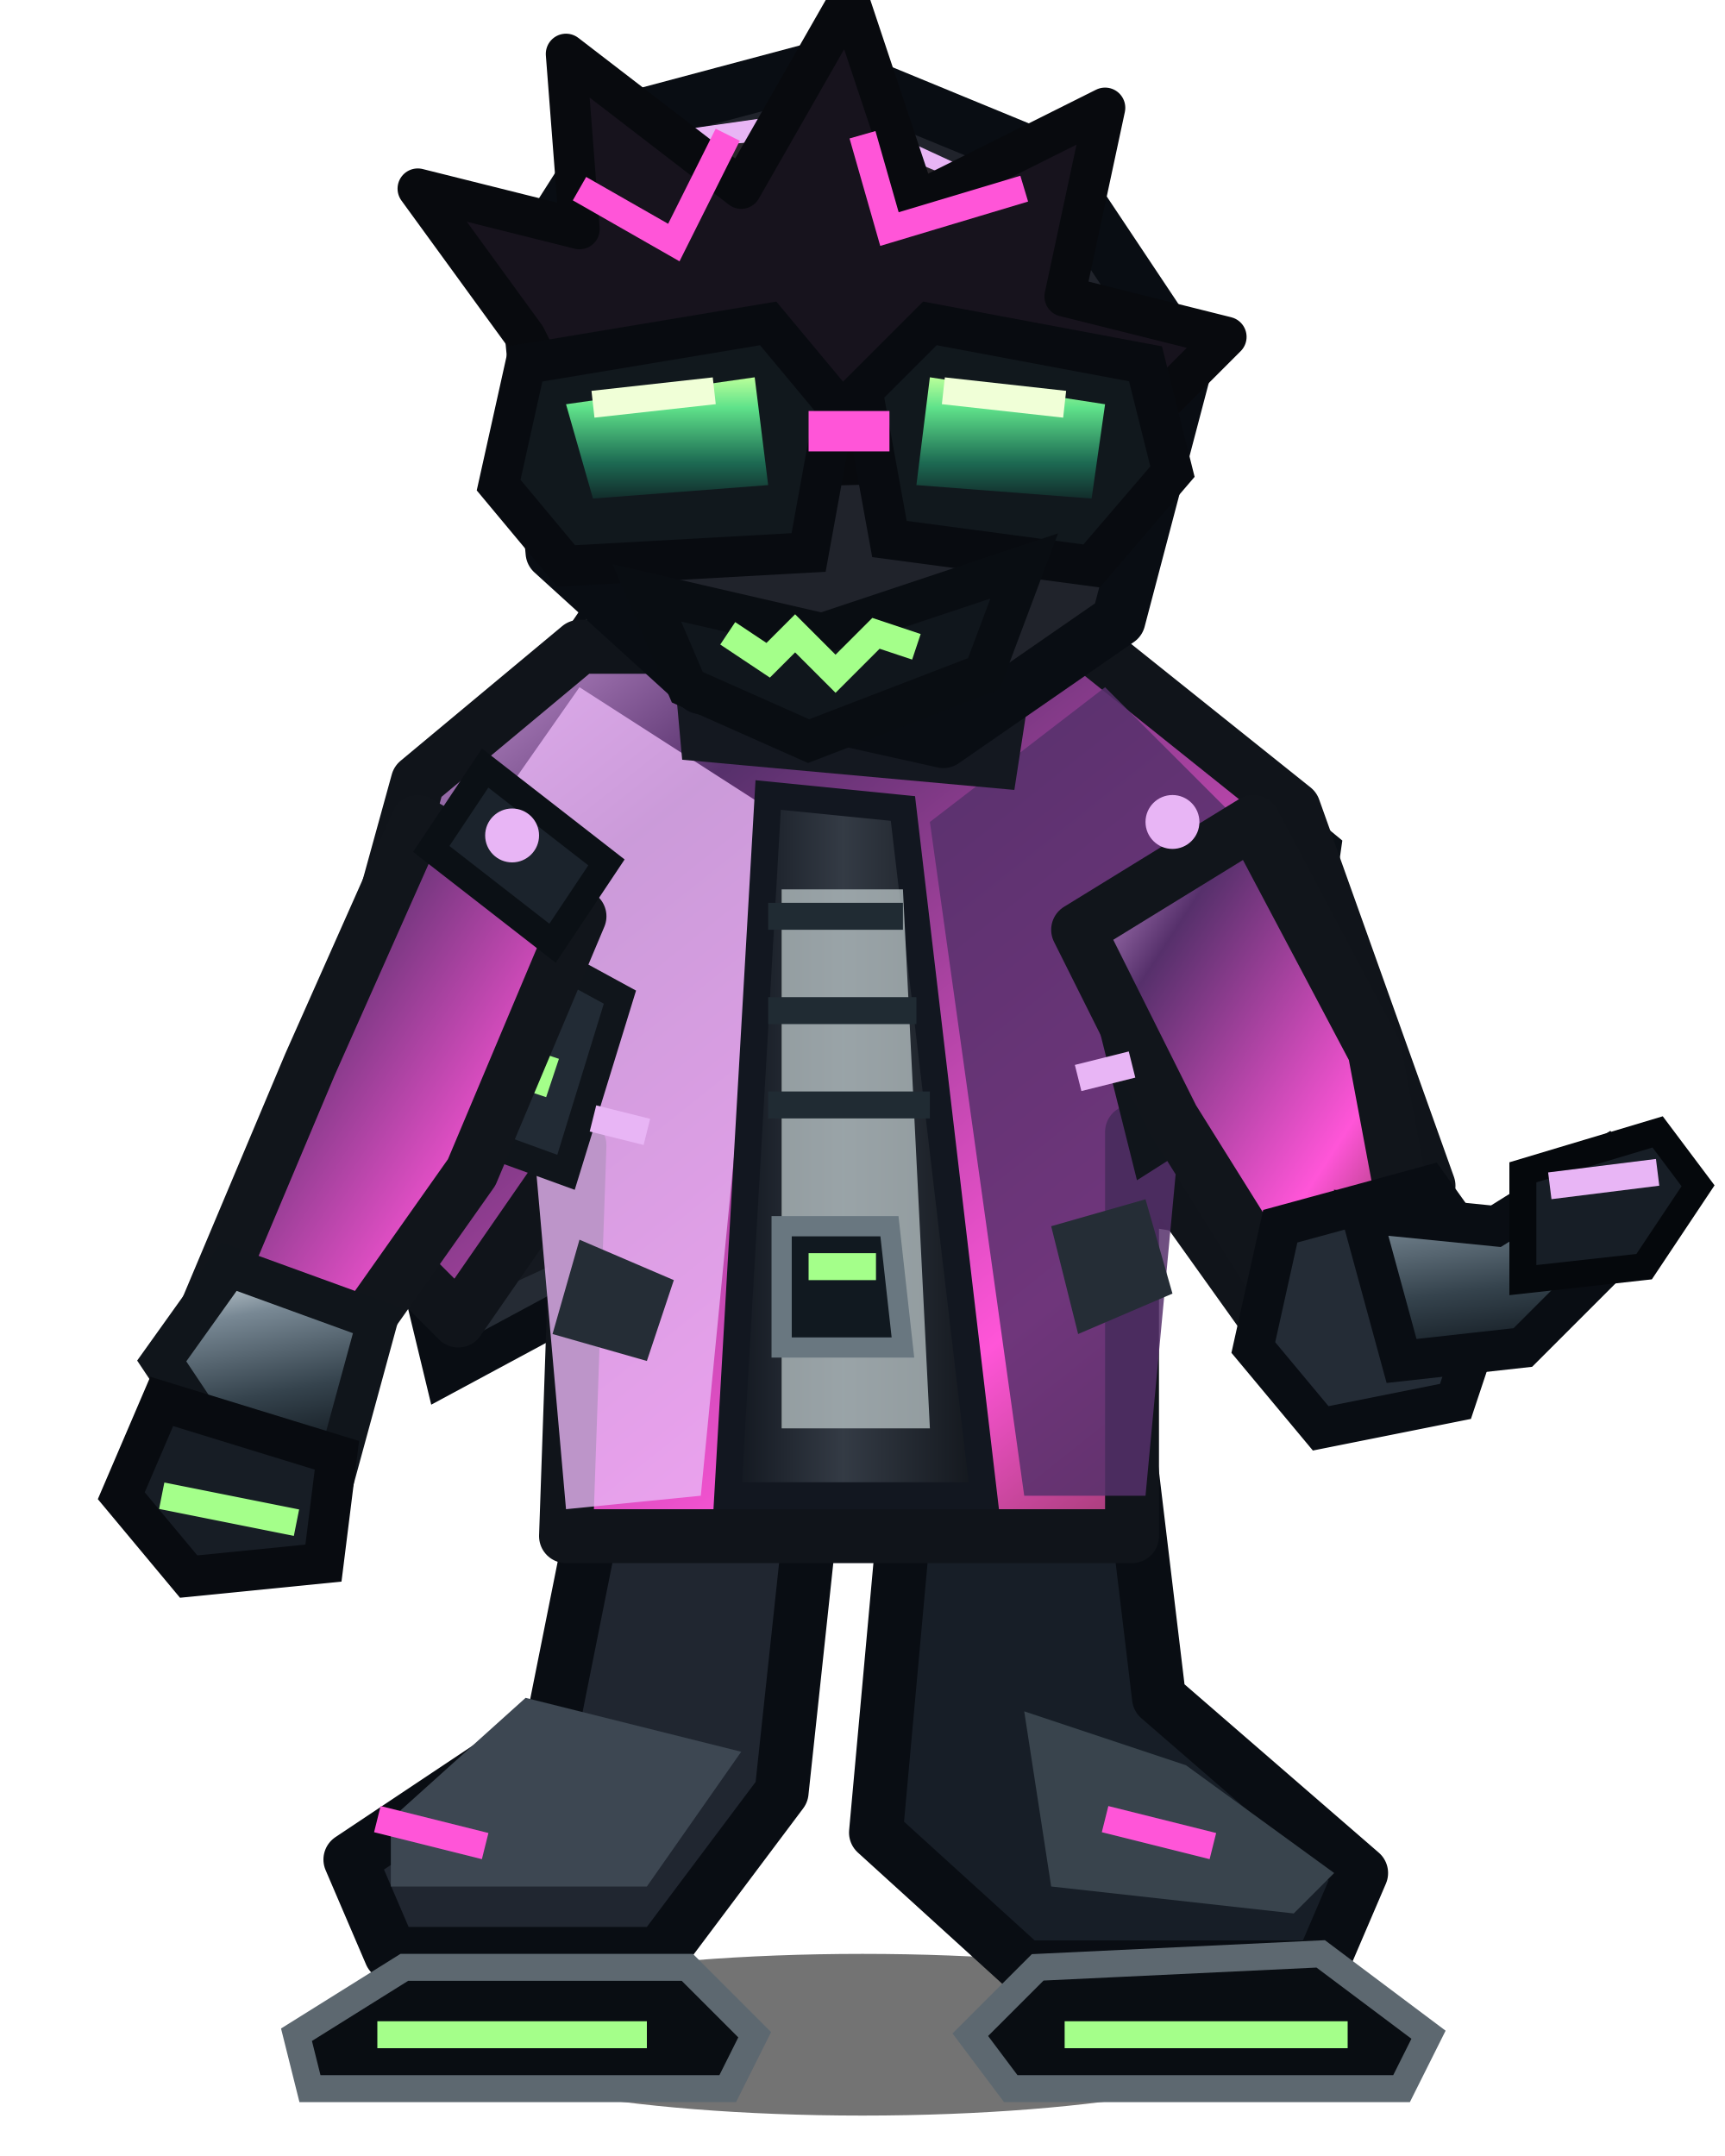
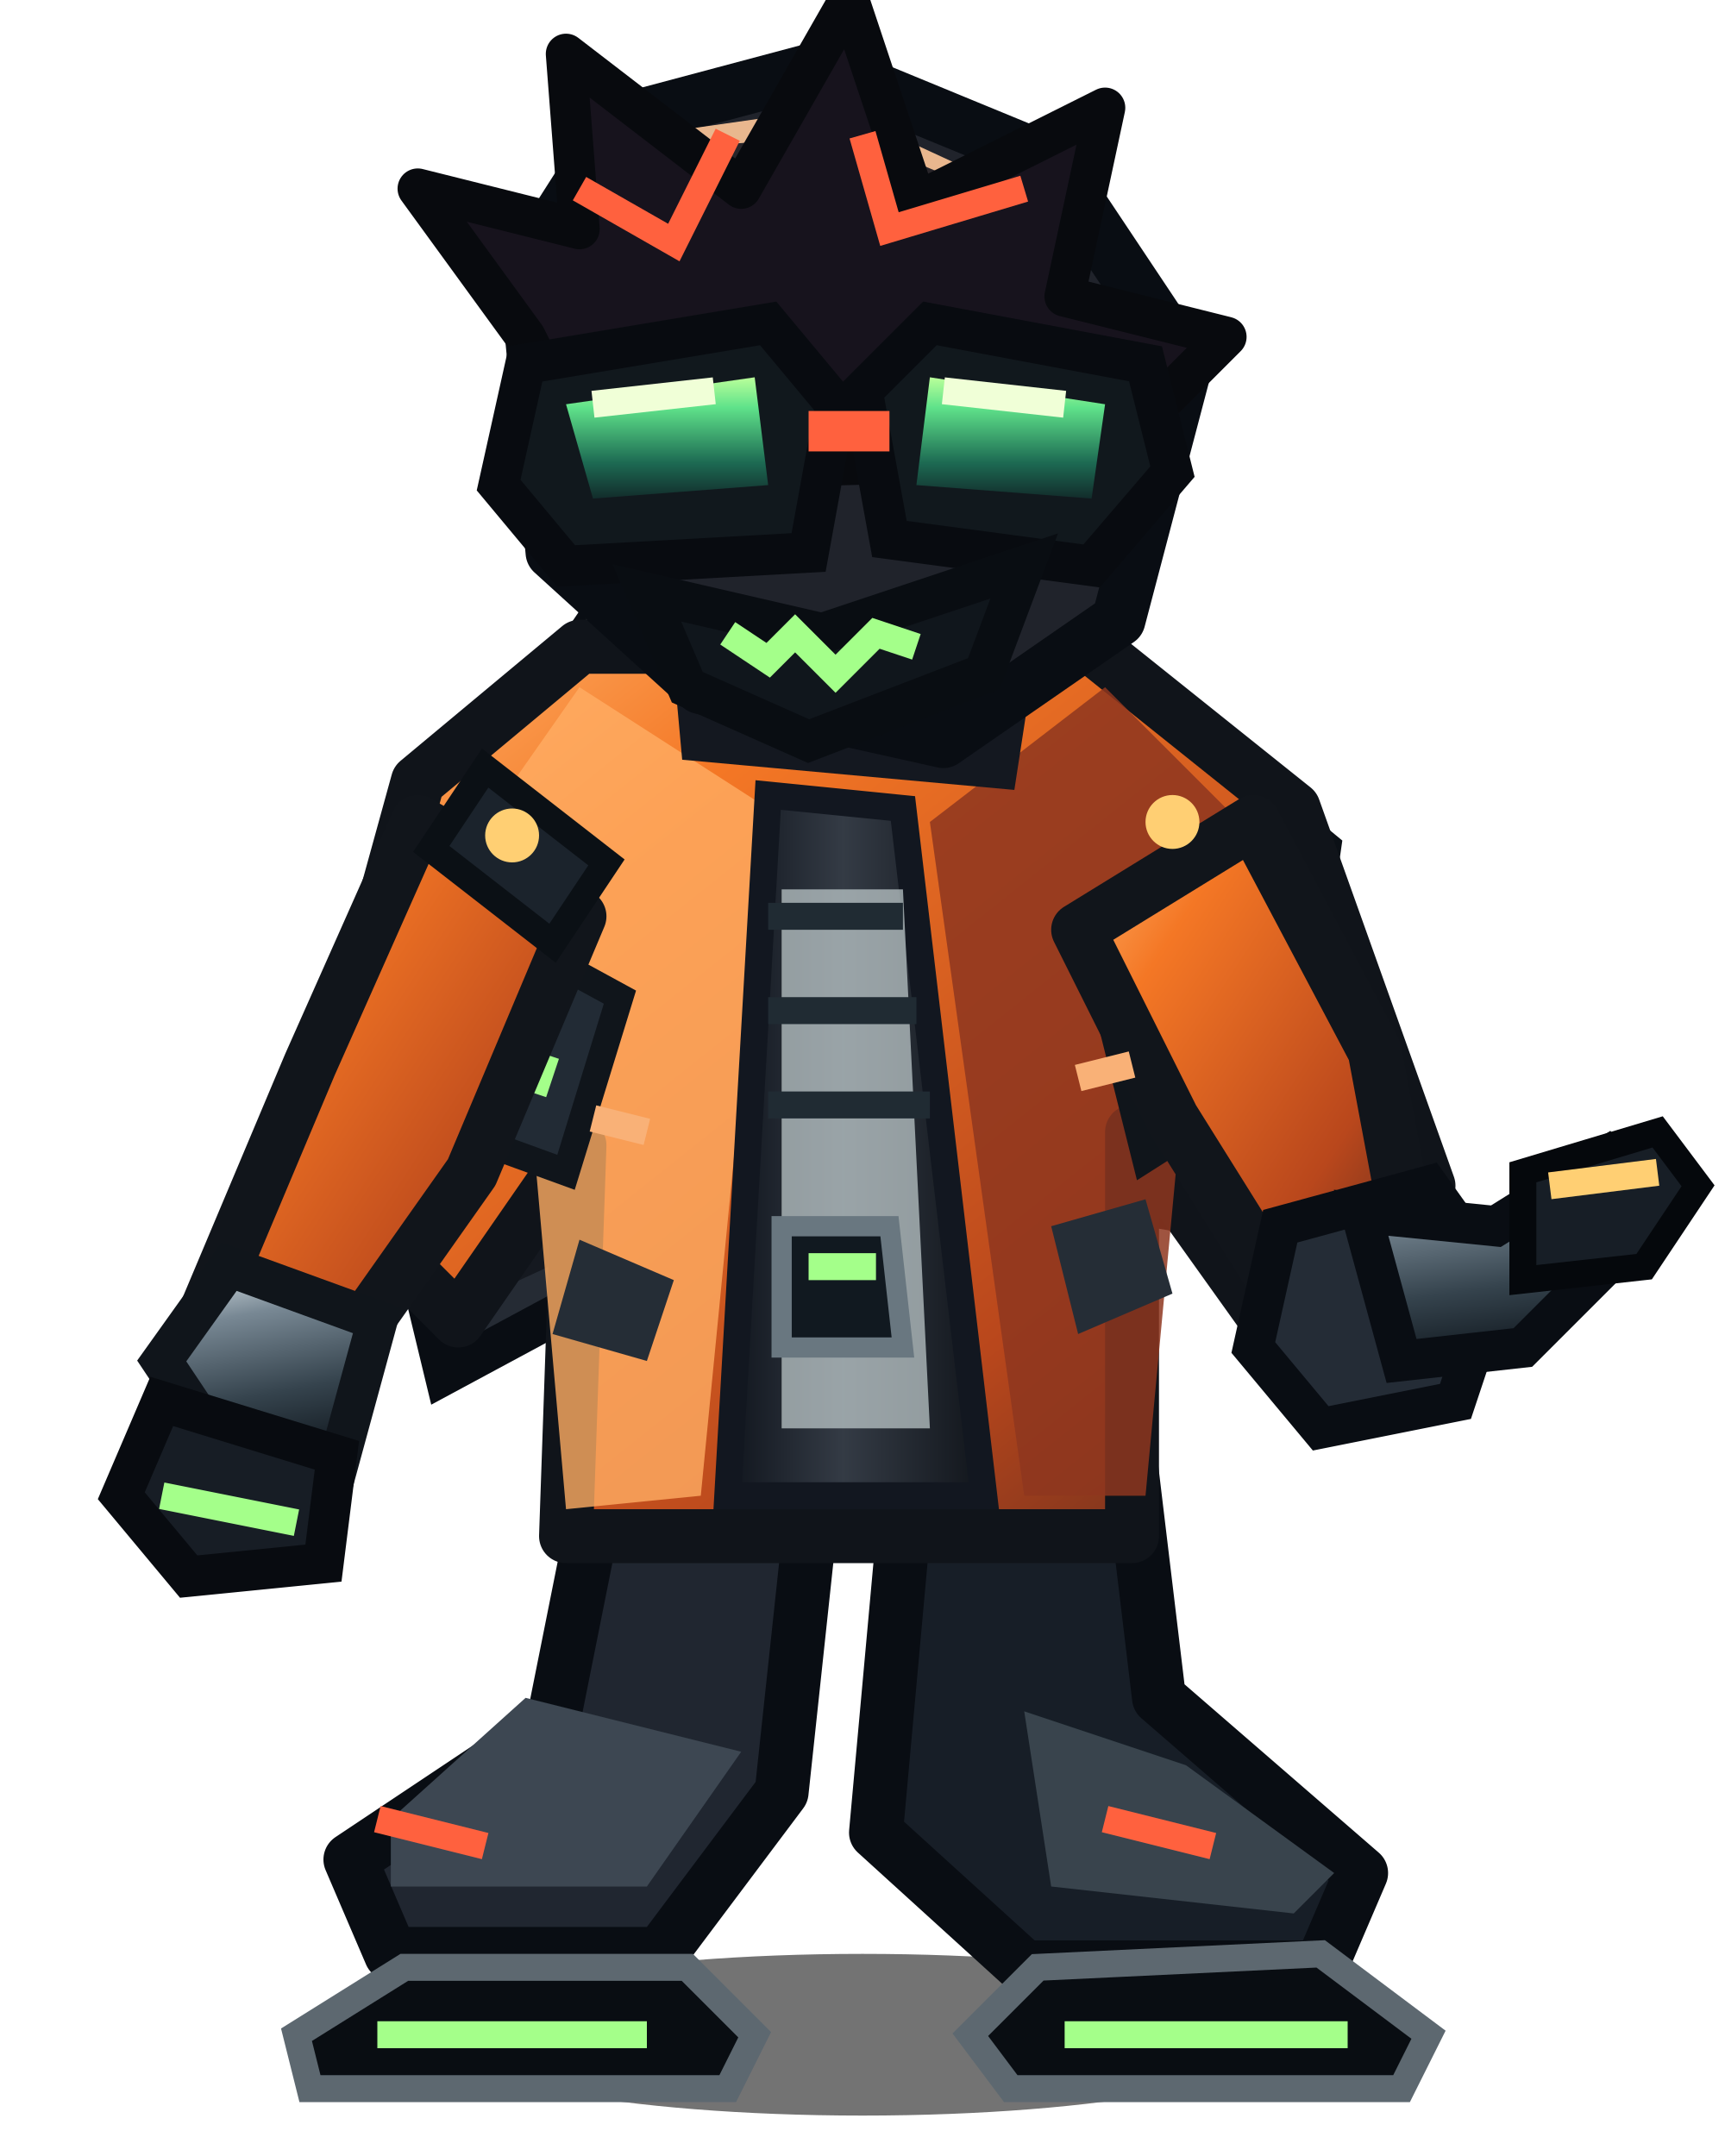
<svg xmlns="http://www.w3.org/2000/svg" viewBox="0 0 128 160">
  <defs>
    <linearGradient id="jacket" x1="0" y1="0" x2="1" y2="1">
-       <stop stop-color="#e8b5f5" />
-       <stop offset=".25" stop-color="#56306b" />
-       <stop offset=".7" stop-color="#ff55d8" />
+       <stop stop-color="#ffb66d" />
+       <stop offset=".25" stop-color="#f47725" />
+       <stop offset=".7" stop-color="#b9471c" />
      <stop offset="1" stop-color="#54271e" />
    </linearGradient>
    <linearGradient id="metal" x1="0" y1="0" x2=".2" y2="1">
      <stop stop-color="#e5edf0" />
      <stop offset=".3" stop-color="#788894" />
      <stop offset=".7" stop-color="#35434d" />
      <stop offset="1" stop-color="#141c23" />
    </linearGradient>
    <linearGradient id="cloth" x1="0" y1="0" x2="1" y2="0">
      <stop stop-color="#10151d" />
      <stop offset=".45" stop-color="#343b45" />
      <stop offset="1" stop-color="#11151b" />
    </linearGradient>
    <linearGradient id="skin" x1="0" y1="0" x2=".8" y2="1">
-       <stop stop-color="#e8b5f5" />
-       <stop offset=".6" stop-color="#56306b" />
+       <stop stop-color="#f4d2b5" />
+       <stop offset=".6" stop-color="#bd8b78" />
      <stop offset="1" stop-color="#76505a" />
    </linearGradient>
    <linearGradient id="visor" x1="0" y1="0" x2="0" y2="1">
      <stop stop-color="#baff9a" />
      <stop offset=".25" stop-color="#5fe28a" />
      <stop offset=".7" stop-color="#1d6b53" />
      <stop offset="1" stop-color="#122c2b" />
    </linearGradient>
    <filter id="glow" x="-80%" y="-80%" width="260%" height="260%">
      <feGaussianBlur stdDeviation="2.2" />
    </filter>
  </defs>
  <ellipse cx="64" cy="151" rx="32" ry="6" fill="#000" opacity=".55" />
  <path d="M43 48L26 73 33 102 46 95 51 61Z" fill="#252b34" stroke="#090d13" stroke-width="3" />
  <path d="M30 72L43 67 47 90 34 96Z" fill="#59616a" stroke="#151920" stroke-width="2" />
  <path d="M81 49L98 63 94 91 82 89 77 62Z" fill="#242a33" stroke="#0b1016" stroke-width="3" />
-   <path d="M83 63L94 67 90 83 81 81Z" fill="#ff55d8" stroke="#171820" stroke-width="2" />
+   <path d="M83 63L94 67 90 83 81 81Z" fill="#ff613e" stroke="#171820" stroke-width="2" />
  <path d="M46 103L61 105 58 133 49 145 29 145 26 138 41 128Z" fill="#202630" stroke="#090d13" stroke-width="4" stroke-linejoin="round" />
  <path d="M68 103L83 101 86 126 101 139 98 146 76 146 65 136Z" fill="#171e27" stroke="#090d13" stroke-width="4" stroke-linejoin="round" />
  <path d="M39 126L55 130 48 140 29 140 29 135Z" fill="#3d4752" />
  <path d="M76 127L88 131 99 139 96 142 78 140Z" fill="#39444d" />
  <path d="M30 146L51 146 56 151 54 155 23 155 22 151Z" fill="#090d12" stroke="#5d6870" stroke-width="2" />
  <path d="M77 146L98 145 106 151 104 155 75 155 72 151Z" fill="#090d12" stroke="#5d6870" stroke-width="2" />
  <path d="M28 151L48 151M79 151L100 151" stroke="#a4ff8a" stroke-width="2" />
  <path d="M43 48L31 58 23 87 34 98 43 85 42 114 84 114 84 84 94 98 106 88 96 60 81 48Z" fill="url(#jacket)" stroke="#10141a" stroke-width="4" stroke-linejoin="round" />
-   <path d="M43 51L57 60 52 111 42 112 39 78 31 90 27 86 36 61Z" fill="#e8b5f5" opacity=".8" />
-   <path d="M82 51L69 61 76 111 85 111 88 79 96 91 101 87 92 61Z" fill="#56306b" opacity=".85" />
+   <path d="M43 51L57 60 52 111 42 112 39 78 31 90 27 86 36 61Z" fill="#ffad63" opacity=".8" />
+   <path d="M82 51L69 61 76 111 85 111 88 79 96 91 101 87 92 61Z" fill="#8e361f" opacity=".85" />
  <path d="M57 59L67 60 73 111 54 111Z" fill="url(#cloth)" stroke="#121720" stroke-width="2" />
  <path d="M58 66L67 66 69 106 58 106Z" fill="#c5d0d2" opacity=".7" />
  <path d="M57 68L67 68M57 75L68 75M57 82L69 82" stroke="#202b33" stroke-width="2" />
  <path d="M35 68L46 74 42 87 31 83Z" fill="#222b35" stroke="#10151b" stroke-width="2" />
  <path d="M32 77L41 80" stroke="#a4ff8a" stroke-width="3" />
  <path d="M81 70L92 66 96 79 85 86Z" fill="#202a33" stroke="#10151b" stroke-width="2" />
-   <path d="M85 73L92 71" stroke="#e8b5f5" stroke-width="3" />
+   <path d="M85 73L92 71" stroke="#ffcf73" stroke-width="3" />
  <path d="M31 61L23 79 15 98 23 104 35 87 43 68Z" fill="url(#jacket)" stroke="#11151b" stroke-width="4" stroke-linejoin="round" />
  <path d="M17 94L28 98 25 109 16 107 12 101Z" fill="url(#metal)" stroke="#10151b" stroke-width="3" />
  <path d="M12 104L25 108 24 116 14 117 9 111Z" fill="#171d25" stroke="#080b10" stroke-width="3" />
  <path d="M12 111L22 113" stroke="#a4ff8a" stroke-width="2" />
  <path d="M93 61L102 78 105 94 97 99 87 83 80 69Z" fill="url(#jacket)" stroke="#11151b" stroke-width="4" stroke-linejoin="round" />
  <path d="M95 91L106 88 111 95 108 104 98 106 93 100Z" fill="#242c36" stroke="#090d13" stroke-width="3" />
  <path d="M101 90L111 91 119 86 122 91 113 100 104 101Z" fill="url(#metal)" stroke="#090d13" stroke-width="3" />
  <path d="M113 87L123 84 126 88 122 94 113 95Z" fill="#171e26" stroke="#05080c" stroke-width="2" />
-   <path d="M115 88L123 87" stroke="#e8b5f5" stroke-width="2" />
+   <path d="M115 88L123 87" stroke="#ffcf73" stroke-width="2" />
  <path d="M51 44L52 55 74 57 76 44Z" fill="url(#skin)" stroke="#141820" stroke-width="3" />
  <path d="M39 20L46 9 61 5 78 12 88 27 83 46 70 55 52 51 41 41Z" fill="#20232b" stroke="#090d13" stroke-width="4" stroke-linejoin="round" />
-   <path d="M43 22L48 10 62 8 75 14 82 25 76 30 61 26 49 31Z" fill="#e8b5f5" />
+   <path d="M43 22L48 10 62 8 75 14 82 25 76 30 61 26 49 31Z" fill="#e9b78e" />
  <path d="M44 21L50 11 63 10 75 15 81 23 77 27 62 23 48 29Z" fill="#28252a" />
  <path d="M39 25L31 14 43 17 42 4 55 14 63 0 68 15 82 8 79 22 91 25 82 34 44 35Z" fill="#17131d" stroke="#080a0e" stroke-width="3" stroke-linejoin="round" />
-   <path d="M43 14L50 18 54 10M64 10L66 17 76 14" fill="none" stroke="#ff55d8" stroke-width="2" />
+   <path d="M43 14L50 18 54 10M64 10L66 17 76 14" fill="none" stroke="#ff613e" stroke-width="2" />
  <path d="M39 27L57 24 62 30 60 41 42 42 37 36Z" fill="#11181d" stroke="#080b10" stroke-width="3" />
  <path d="M64 29L69 24 85 27 87 35 81 42 66 40Z" fill="#11181d" stroke="#080b10" stroke-width="3" />
  <path d="M42 30L56 28 57 36 44 37Z" fill="url(#visor)" />
  <path d="M69 28L82 30 81 37 68 36Z" fill="url(#visor)" />
  <path d="M44 30L53 29" stroke="#f0ffd7" stroke-width="2" />
  <path d="M70 29L79 30" stroke="#f0ffd7" stroke-width="2" />
-   <path d="M60 32L66 32" stroke="#ff55d8" stroke-width="3" />
+   <path d="M60 32L66 32" stroke="#ff613e" stroke-width="3" />
  <path d="M48 44L61 47 76 42 73 50 60 55 51 51Z" fill="#10161c" stroke="#090d12" stroke-width="3" />
  <path d="M54 47L57 49 59 47 62 50 65 47 68 48" fill="none" stroke="#a4ff8a" stroke-width="2" />
  <path d="M36 57L45 64 41 70 32 63Z" fill="#1b232c" stroke="#0b1015" stroke-width="2" />
-   <circle cx="38" cy="62" r="2" fill="#e8b5f5" />
-   <circle cx="87" cy="61" r="2" fill="#e8b5f5" />
+   <circle cx="38" cy="62" r="2" fill="#ffcf73" />
+   <circle cx="87" cy="61" r="2" fill="#ffcf73" />
  <path d="M43 92L50 95 48 101 41 99Z" fill="#252d36" />
  <path d="M78 91L85 89 87 96 80 99Z" fill="#252d36" />
-   <path d="M44 83L48 84M80 80L84 79" stroke="#e8b5f5" stroke-width="2" />
+   <path d="M44 83L48 84M80 80L84 79" stroke="#f9b177" stroke-width="2" />
  <path d="M58 91L66 91 67 100 58 100Z" fill="#111920" stroke="#697780" stroke-width="1.5" />
  <path d="M60 94L65 94" stroke="#a4ff8a" stroke-width="2" />
-   <path d="M28 135L36 137M82 135L90 137" stroke="#ff55d8" stroke-width="2" />
+   <path d="M28 135L36 137M82 135L90 137" stroke="#ff613e" stroke-width="2" />
</svg>
